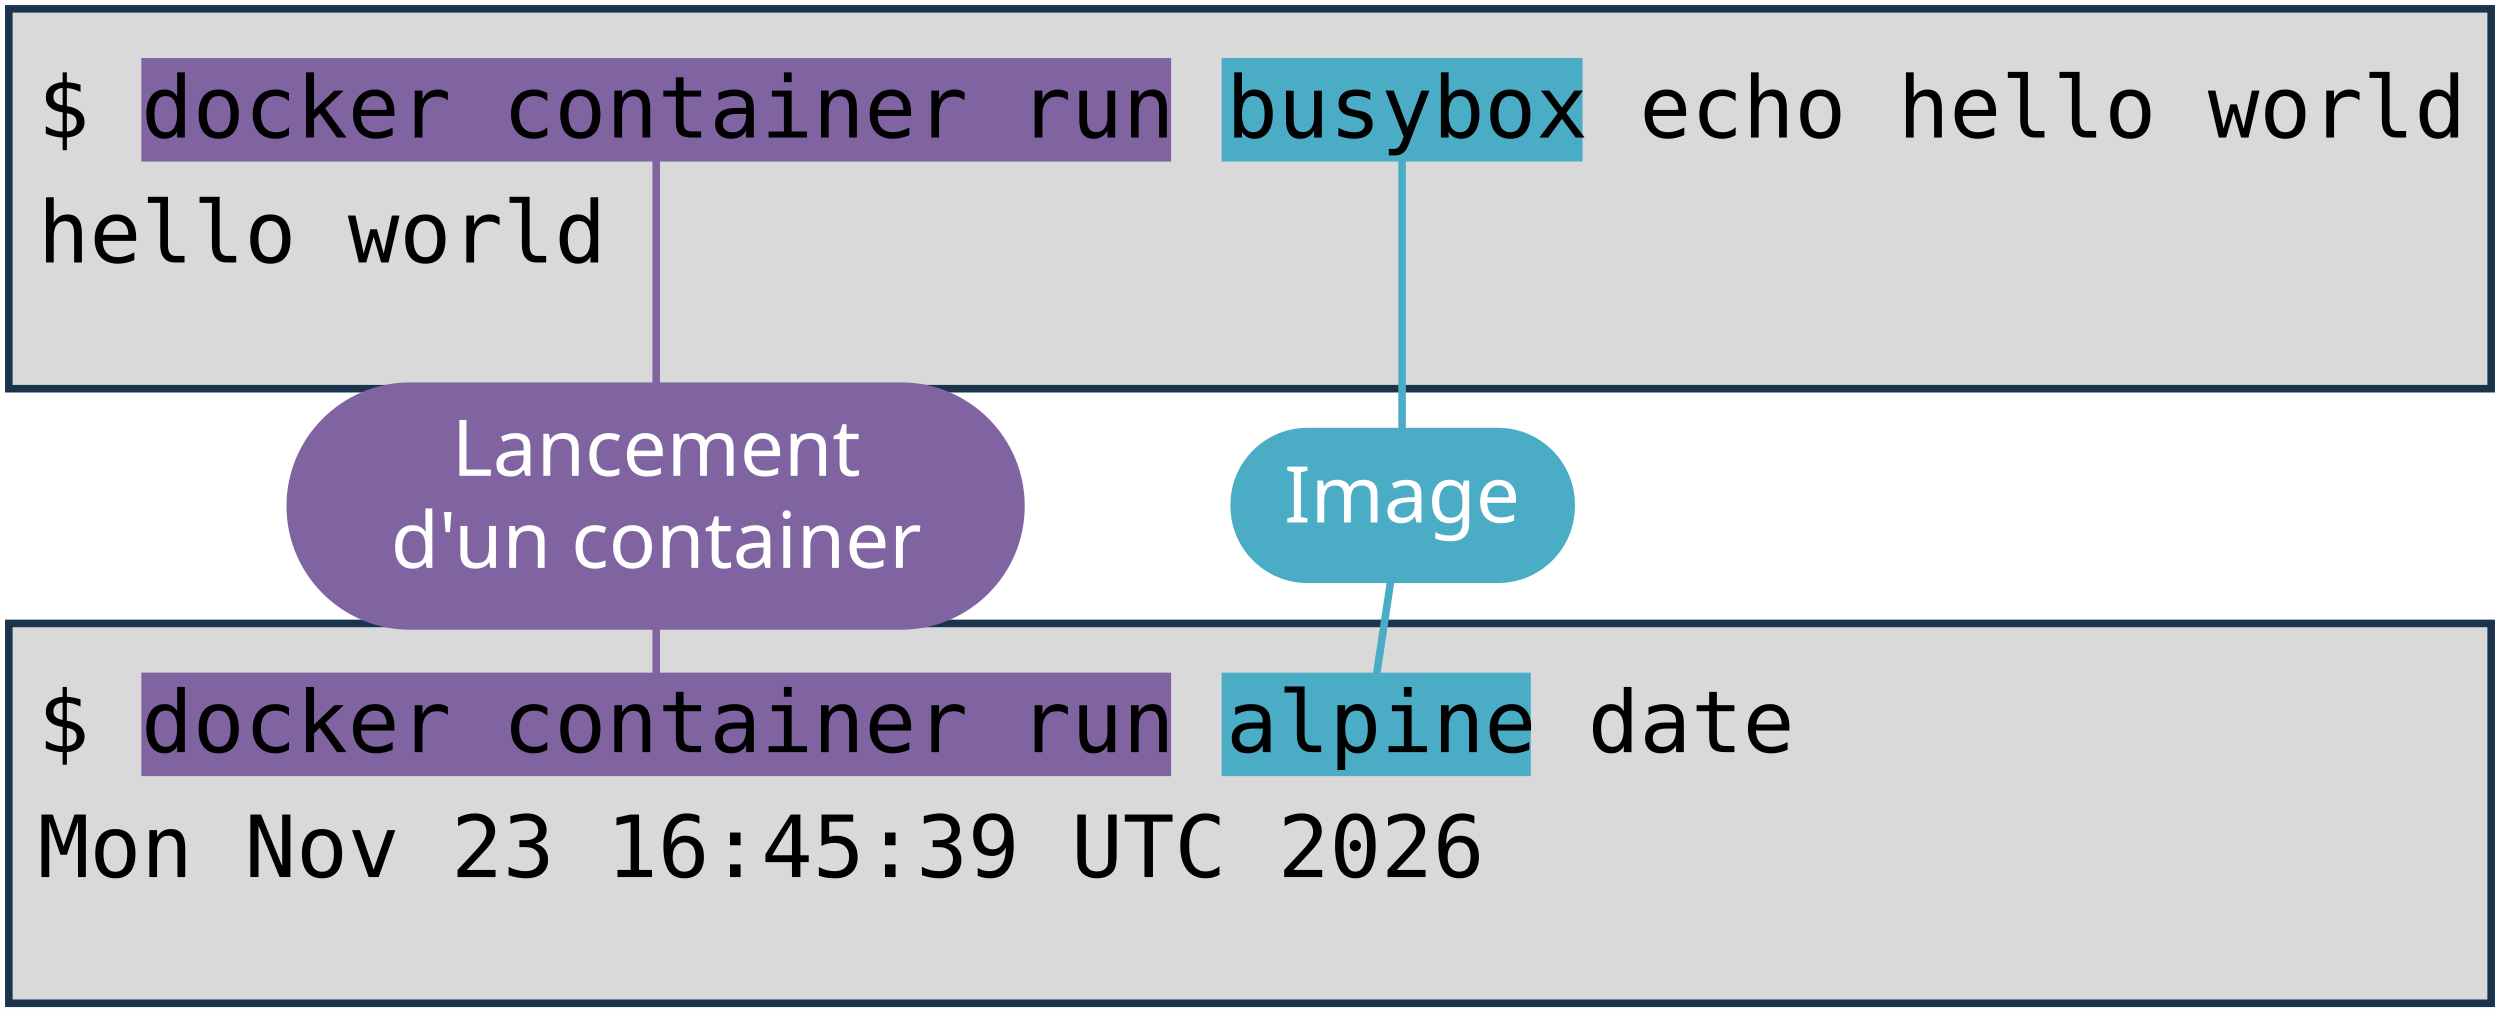
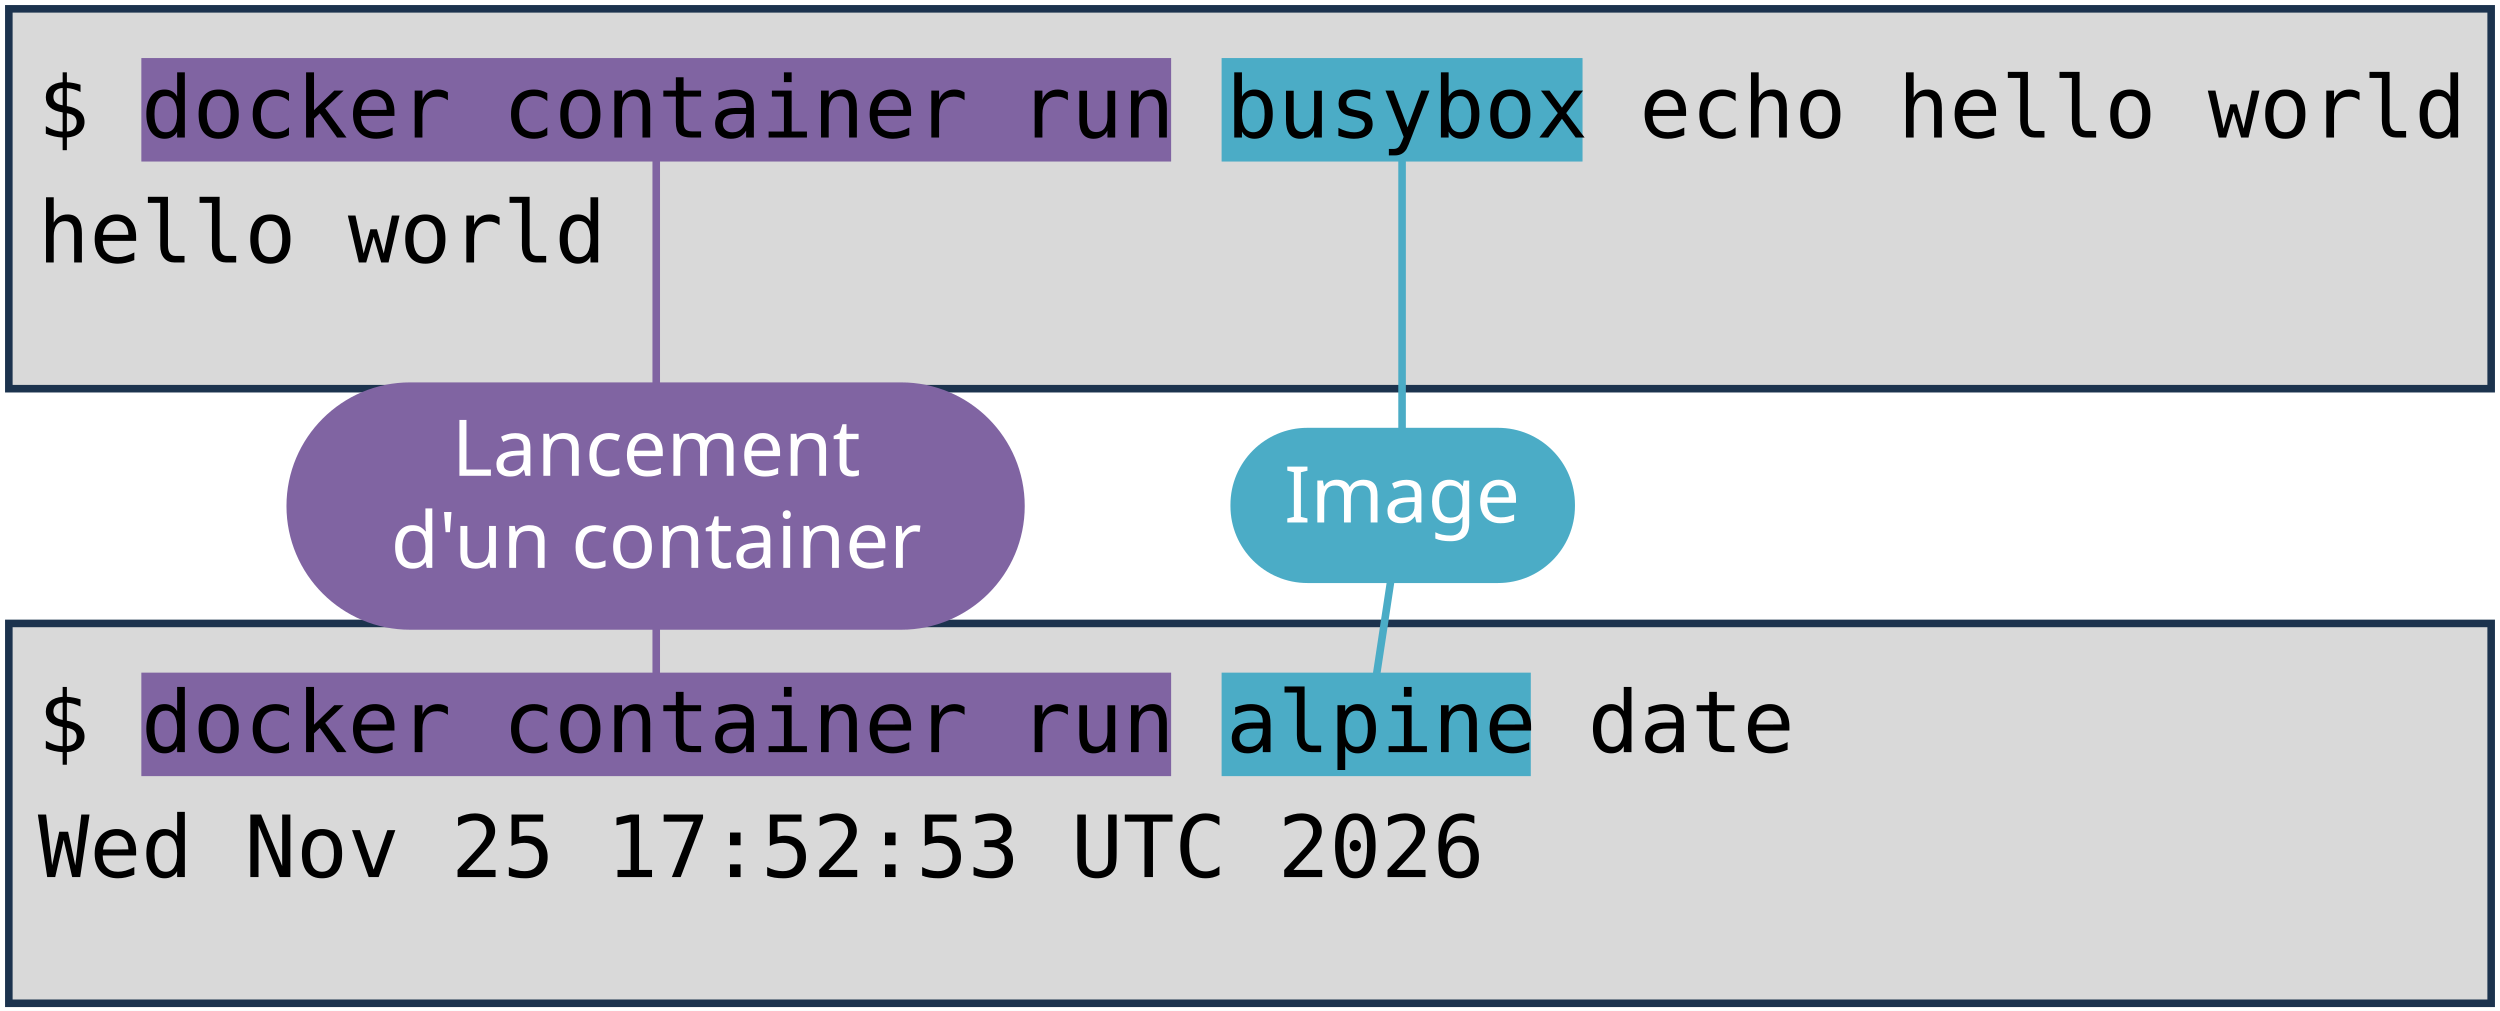
<svg xmlns="http://www.w3.org/2000/svg" viewBox="0 0 1981 801" width="1981" height="801" role="img" aria-label="Deux terminaux : docker container run busybox echo hello world, et docker container run alpine date. Annotations : lancement d'un container, image, commande lancée.">
  <style>
    .code { font-family: "DejaVu Sans Mono", Menlo, Consolas, monospace; font-size: 68px; fill: #000000; }
    .pill { font-family: "Trebuchet MS", "Century Gothic", Verdana, sans-serif; font-size: 62px; text-anchor: middle; }
  </style>
  <rect width="1981" height="801" fill="#FFFFFF" />
  <rect x="7" y="7" width="1967" height="301" fill="#D9D9D9" stroke="#1C334E" stroke-width="6" />
  <rect x="7" y="494" width="1967" height="301" fill="#D9D9D9" stroke="#1C334E" stroke-width="6" />
  <rect x="112" y="46" width="816" height="82" fill="#8064A2" />
  <rect x="112" y="533" width="816" height="82" fill="#8064A2" />
  <rect x="968" y="46" width="286" height="82" fill="#4BACC6" />
  <rect x="968" y="533" width="245" height="82" fill="#4BACC6" />
  <text x="30" y="109" class="code" xml:space="preserve">$ docker container run busybox echo hello world</text>
  <text x="30" y="208" class="code" xml:space="preserve">hello world</text>
  <text x="30" y="596" class="code" xml:space="preserve">$ docker container run alpine date</text>
-   <text x="30" y="695" class="code" xml:space="preserve">Mon Nov 23 16:45:39 UTC 2026</text>
+   <text x="30" y="695" class="code" xml:space="preserve">Wed Nov 25 17:52:53 UTC 2026</text>
  <path d="M 520 401 L 520 128" stroke="#8064A2" stroke-width="6" fill="none" stroke-linecap="round" />
  <path d="M 520 401 L 520 533" stroke="#8064A2" stroke-width="6" fill="none" stroke-linecap="round" />
  <rect x="227" y="303" width="585" height="196" rx="98" fill="#8064A2" />
  <text x="520" y="377" class="pill" fill="#FFFFFF">Lancement</text>
  <text x="520" y="450" class="pill" fill="#FFFFFF">d'un container</text>
  <path d="M 1111 401 L 1111 128" stroke="#4BACC6" stroke-width="6" fill="none" stroke-linecap="round" />
  <path d="M 1111 401 L 1091 533" stroke="#4BACC6" stroke-width="6" fill="none" stroke-linecap="round" />
  <rect x="975" y="339" width="273" height="123" rx="61" fill="#4BACC6" />
  <text x="1111" y="414" class="pill" fill="#FFFFFF">Image</text>
</svg>
